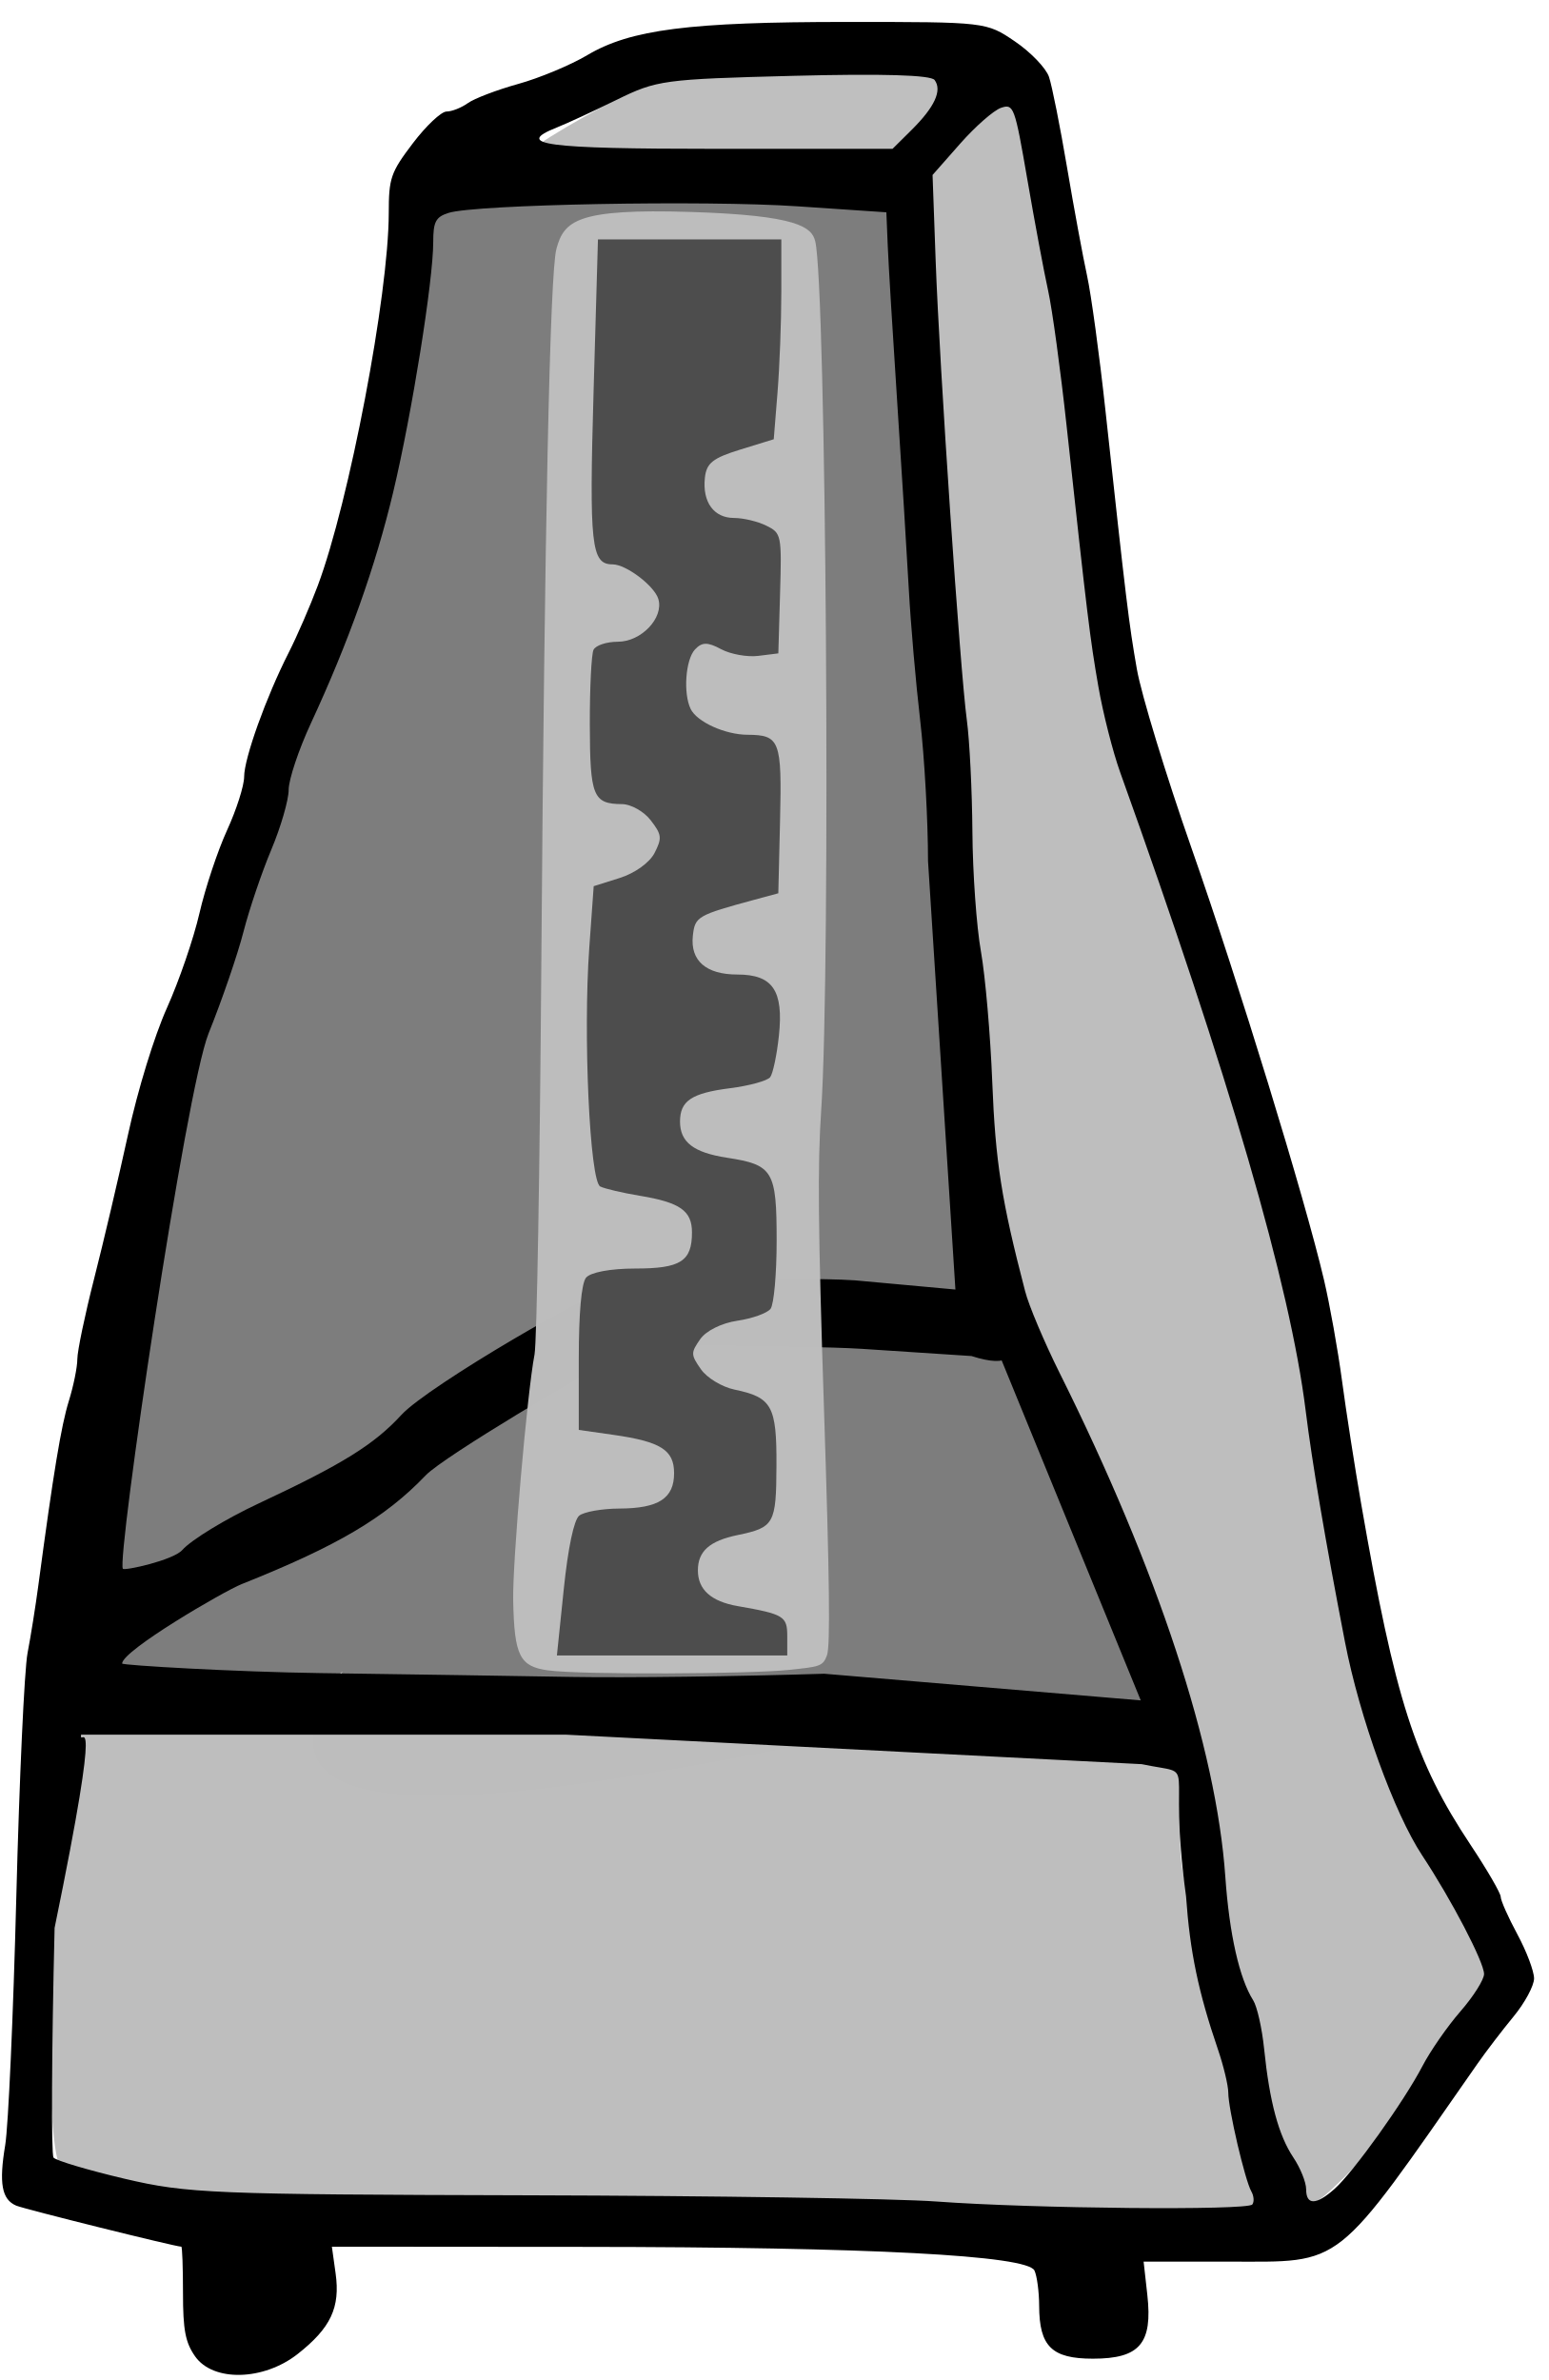
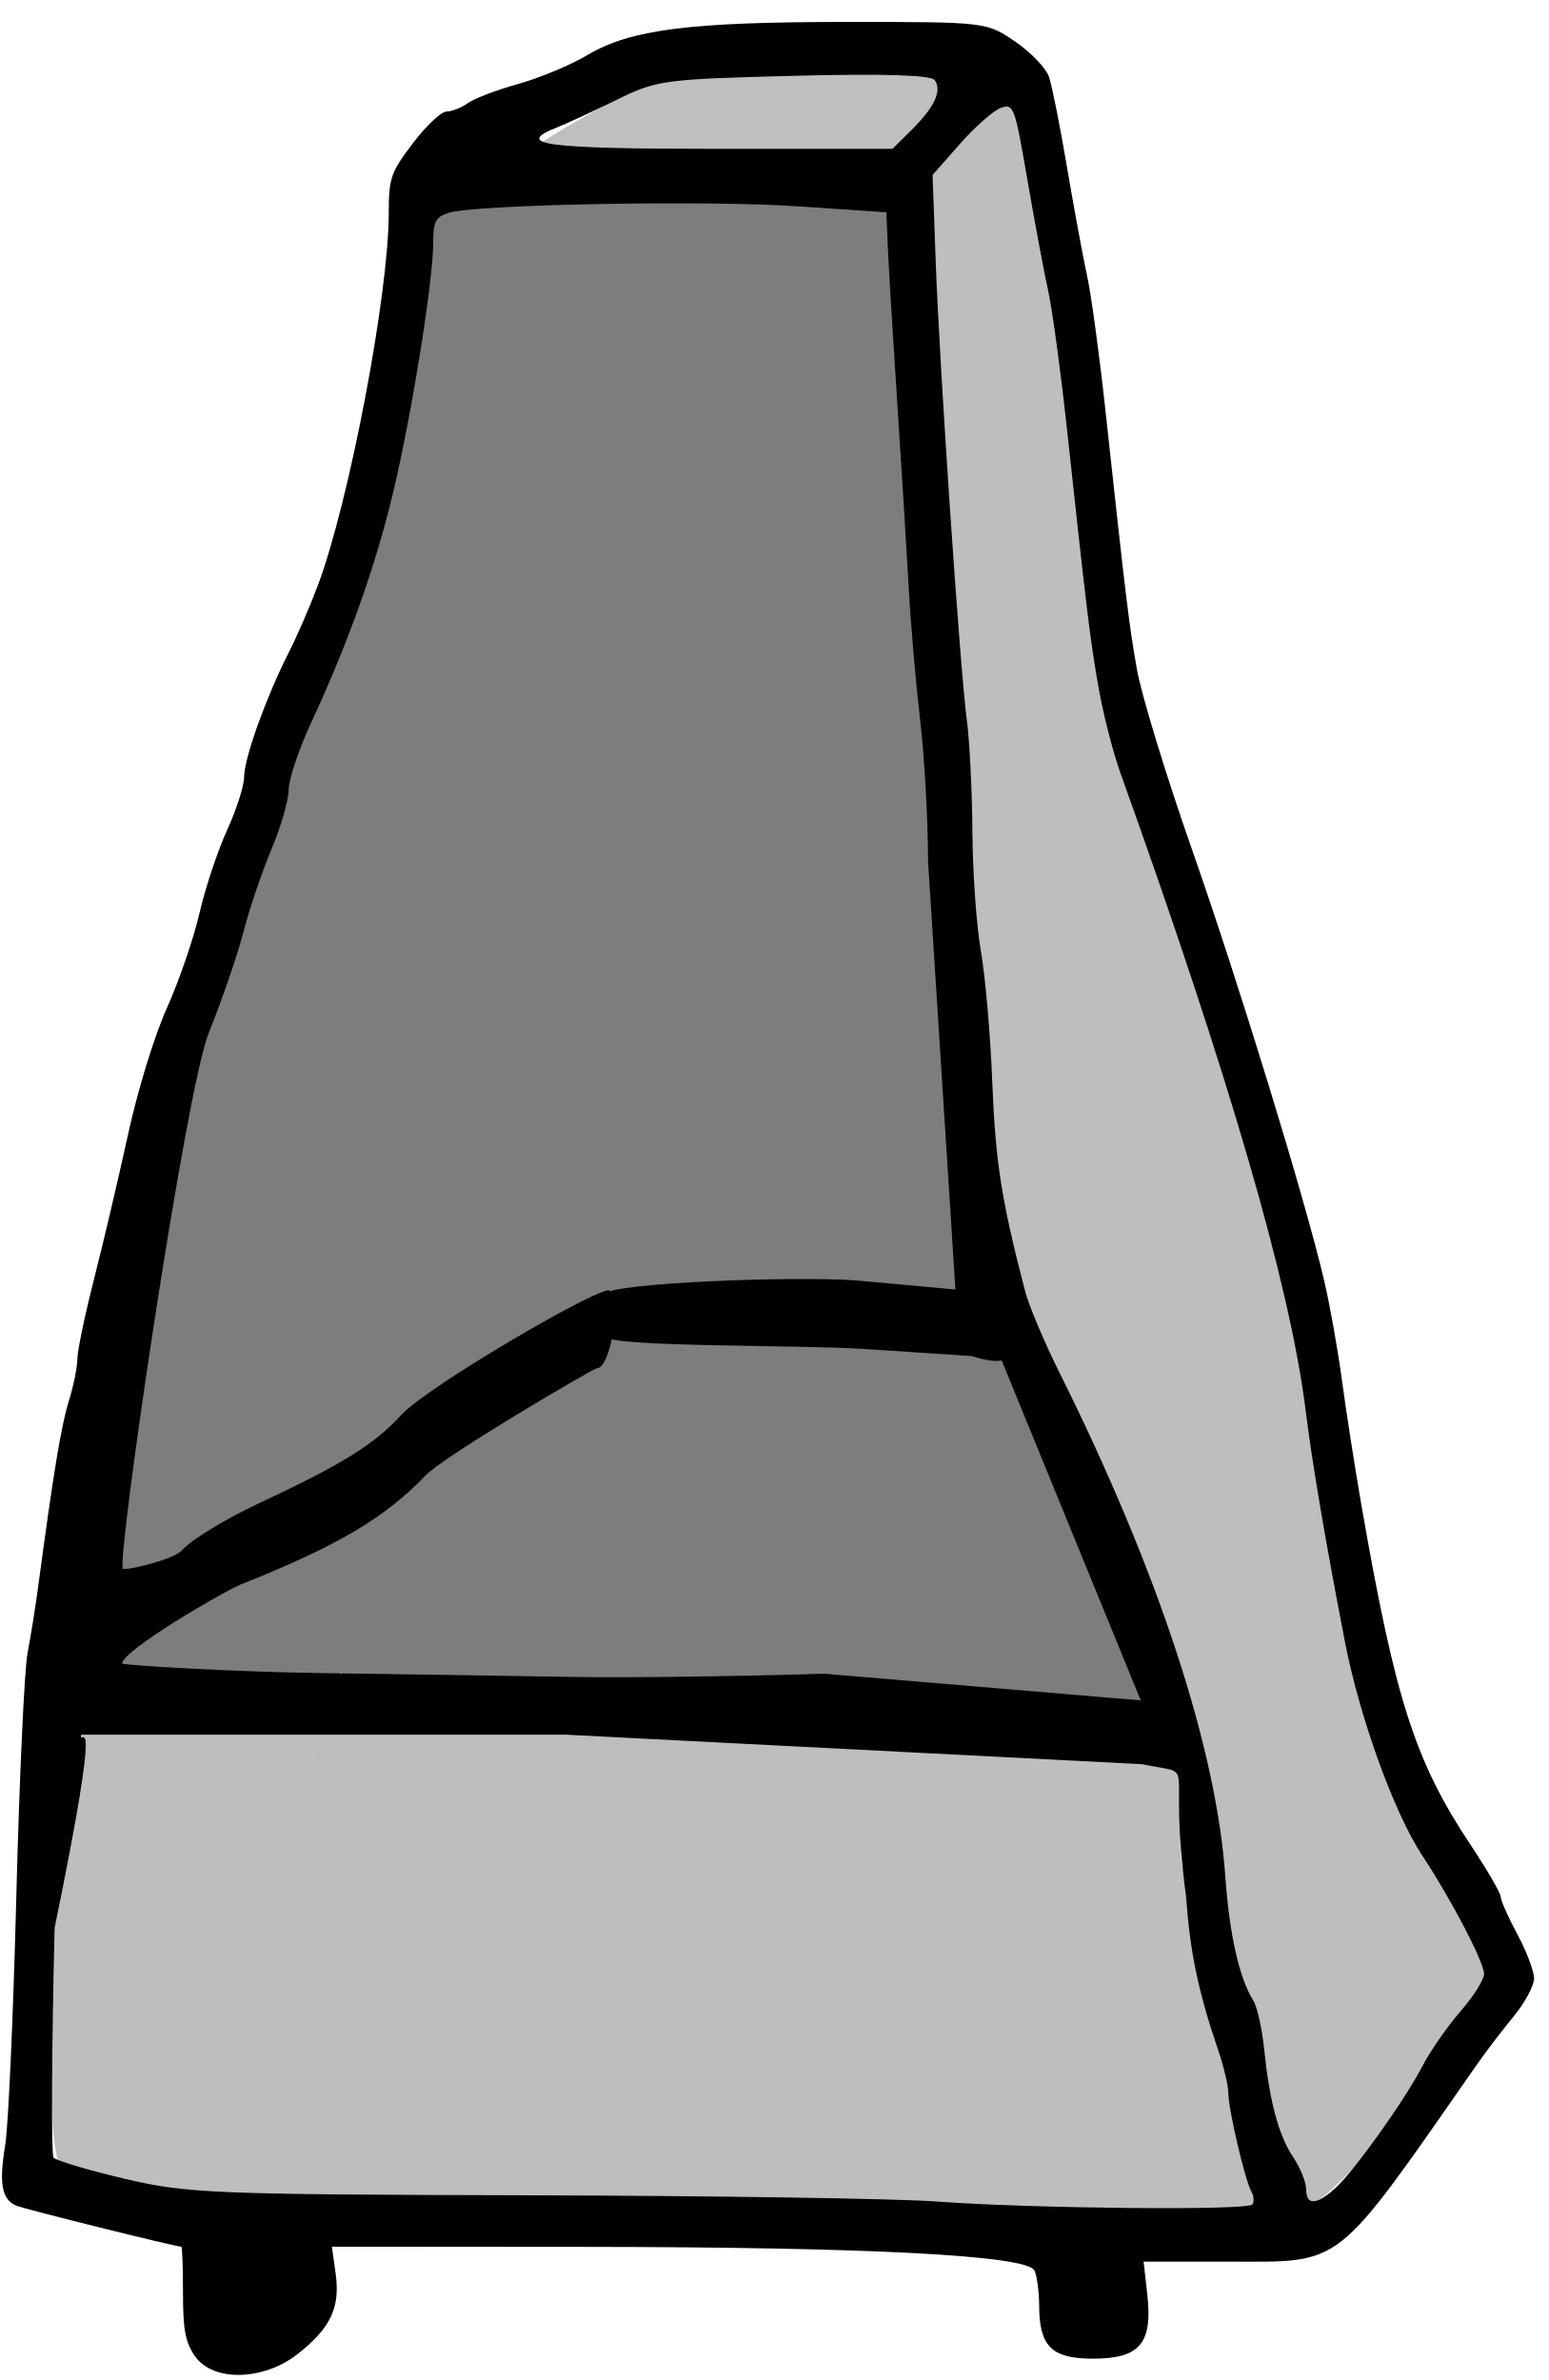
<svg xmlns="http://www.w3.org/2000/svg" width="98.236mm" height="151.016mm" viewBox="0 0 98.236 151.016" version="1.1" id="svg8">
  <defs id="defs2" />
  <g id="layer1" transform="translate(55.61457,-154.071)">
-     <g id="g851" transform="translate(169.2697,-24.4608)">
-       <path id="path4599" d="m -186.71,188.613 c -1.348,-0.085 -3.947,-0.705 -4.042,-0.801 -0.174,-0.176 5.571,-3.458 7.562,-4.192 1.271,-0.469 7.359,-0.87 13.379,-0.882 5.896,-0.012 6.916,2.669 3.602,4.853 l -1.124,1.27 -8.463,-0.047 c -4.655,-0.026 -9.566,-0.116 -10.914,-0.2 z" style="opacity:0.99;fill:#bdbdbd;fill-opacity:0.992;fill-rule:nonzero;stroke:none;stroke-width:11.829;stroke-linecap:round;stroke-linejoin:round;stroke-miterlimit:10;stroke-dasharray:none;stroke-dashoffset:0;stroke-opacity:1;paint-order:normal" />
-       <path id="path4561" d="m -142.272,318.288 c -0.069,-0.069 -0.125,-0.303 -0.124,-0.52 0.001,-0.217 -0.38,-1.159 -0.846,-2.095 -0.992,-1.99 -1.285,-3.059 -1.786,-6.52 -0.27,-1.868 -0.522,-2.887 -0.94,-3.805 -0.709,-1.556 -1.226,-4.101 -1.611,-7.928 -0.749,-7.443 -3.033,-16.118 -7.615,-26.461 -0.783,-1.768 -1.912,-4.192 -2.509,-5.387 -2.847,-5.702 -4.119,-10.843 -4.535,-18.332 -0.222,-3.989 -0.462,-6.719 -0.861,-9.8 -0.153,-1.181 -0.362,-4.54 -0.464,-7.465 -0.102,-2.925 -0.27,-5.999 -0.372,-6.831 -0.569,-4.638 -2.081,-29.103 -2.084,-33.533 l -10e-4,-1.254 1.728,-1.826 c 0.95,-1.004 2.515,-1.959 2.831,-2.122 0.527,-0.272 0.592,-0.271 0.806,0.022 0.128,0.175 0.372,1.099 0.543,2.054 0.171,0.955 0.689,3.777 1.151,6.271 1.047,5.65 1.192,7.224 2.258,16.782 1.446,12.964 1.543,13.429 4.614,22.258 6.243,17.947 9.409,27.279 10.812,36.729 0.797,5.365 2.017,12.556 2.709,15.474 0.594,2.505 2.118,8.052 3.08,10.13 0.385,0.832 1.136,2.207 1.67,3.056 1.331,2.12 2.725,4.672 3.242,5.936 0.52,1.27 0.487,1.359 -1.375,3.715 -0.677,0.856 -1.823,2.557 -2.547,3.78 -1.573,2.656 -5.572,6.646 -6.452,7.317 -0.625,0.477 -1.076,0.598 -1.319,0.355 z" style="opacity:0.99;fill:#bdbdbd;fill-opacity:1;fill-rule:nonzero;stroke:none;stroke-width:8.364;stroke-linecap:round;stroke-linejoin:round;stroke-miterlimit:10;stroke-dasharray:none;stroke-dashoffset:0;stroke-opacity:1;paint-order:normal" />
-       <path id="path4565" d="m -203.152,284.592 c -1.246,1.515 -15.162,0.636 -15.162,0.387 0,-0.295 3.025,-5.574 4.205,-6.733 1.055,-1.036 2.573,-1.164 4.909,-2.184 4.5,-1.964 6.845,-3.39 9.166,-5.575 1.28,-1.204 3.44,-2.651 7.749,-5.189 1.819,-1.071 3.484,-2.056 3.7,-2.187 0.216,-0.132 0.476,-0.523 0.576,-0.87 l 0.183,-0.631 2.164,0.054 c 8.373,0.208 22.171,1.451 23.468,1.601 l 1.536,0.116 0.113,0.967 c 0.062,0.532 5.079,5.863 5.188,8.253 0.229,5.049 2.916,12.317 3.662,15.545 0.302,1.305 -4.474,-1.359 -4.406,-0.928 l -0.137,0.188 -4.541,-0.42 c -8.95,0.46 -51.474,12.774 -43.175,-1.057 z" style="opacity:0.99;fill:#7c7c7c;fill-opacity:1;fill-rule:nonzero;stroke:none;stroke-width:8.364;stroke-linecap:round;stroke-linejoin:round;stroke-miterlimit:10;stroke-dasharray:none;stroke-dashoffset:0;stroke-opacity:1;paint-order:normal" />
-       <path id="path4559" d="m -159.402,318.804 c -2.027,-0.075 -6.194,-0.226 -9.26,-0.336 -3.066,-0.109 -13.229,-0.25 -22.584,-0.313 -17.825,-0.12 -21.749,-0.255 -24.595,-0.848 -2.22,-0.463 -4.952,-1.255 -5.287,-1.533 -0.325,-0.269 -0.873,-5.068 -0.603,-15.687 0.314,-12.34 -0.571,5.033 0.471,-0.983 0.252,-1.455 0.592,-3.666 0.755,-4.914 0.399,-3.046 0.595,-5.108 1.177,-7.059 l 0.493,-1.654 28.895,0.048 31.389,2.694 6.849,1.101 c 6.368,1.024 0.087,1.793 2.128,9.161 0.274,3.022 2.211,5.533 3.067,8.26 0.375,1.195 0.087,4.38 0.339,5.783 0.252,1.403 1.34,3.554 1.601,4.453 0.261,0.899 -0.837,1.348 -0.808,1.488 0.038,0.181 -0.274,0.29 -1.08,0.376 -1.46,0.157 -8.222,0.137 -12.946,-0.039 z" style="opacity:0.99;fill:#bdbdbd;fill-opacity:1;fill-rule:nonzero;stroke:none;stroke-width:8.364;stroke-linecap:round;stroke-linejoin:round;stroke-miterlimit:10;stroke-dasharray:none;stroke-dashoffset:0;stroke-opacity:1;paint-order:normal" />
-       <path id="path4563" d="m -218.228,278.572 c 0.072,-0.543 -0.201,-4.514 0.202,-6.076 0.704,-2.731 5.386,-27.909 7.086,-32.636 0.429,-1.192 0.702,-2.522 1.07,-3.764 0.368,-1.242 1.078,-2.384 1.579,-3.693 0.501,-1.309 1.385,-3.972 1.503,-4.646 0.3,-1.718 0.558,-2.082 1.853,-5.006 1.544,-3.487 2.655,-7.108 3.555,-10.185 1.327,-4.538 3.083,-14.417 3.331,-18.489 0.143,-2.353 1.051,-2.761 2.706,-3.001 2.107,-0.306 19.523,-1.332 23.241,-0.317 l 4.81,0.832 0.634,2.526 c 0.073,0.468 -1.05,5.734 -0.621,12.854 0.428,7.12 1.418,14.382 1.622,16.253 0.232,2.13 -0.526,5.178 0.013,8.676 l 1.862,30.437 -3.919,-1.395 c -5.543,-1.973 -13.363,-0.559 -17.389,0.043 -1.893,0.283 -2.934,0.886 -7.116,3.37 -3.728,2.214 -5.611,3.927 -7.049,5.278 -1.692,1.589 -3.55,2.706 -7.715,4.789 -3.893,1.947 -9.343,5.219 -10.52,6.296 -0.439,0.402 3.197,-2.895 3.129,-2.895 -0.068,0 -3.271,1.694 -3.199,1.151 z" style="opacity:0.99;fill:#7c7c7c;fill-opacity:1;fill-rule:nonzero;stroke:none;stroke-width:8.364;stroke-linecap:round;stroke-linejoin:round;stroke-miterlimit:10;stroke-dasharray:none;stroke-dashoffset:0;stroke-opacity:1;paint-order:normal" />
-       <path style="fill:#000000;stroke-width:0.409" d="m -212.507,328.046 c -0.617,-0.882 -0.767,-1.67 -0.767,-4.027 0,-1.612 -0.048,-2.93 -0.106,-2.93 -0.369,0 -9.962,-2.386 -10.48,-2.607 -0.914,-0.39 -1.099,-1.414 -0.693,-3.845 0.196,-1.173 0.512,-8.249 0.703,-15.723 0.191,-7.475 0.512,-14.443 0.712,-15.485 0.201,-1.042 0.507,-2.961 0.681,-4.263 0.961,-7.189 1.454,-10.175 1.939,-11.734 0.297,-0.955 0.54,-2.153 0.54,-2.662 0,-0.509 0.48,-2.808 1.067,-5.108 0.587,-2.3 1.553,-6.41 2.148,-9.132 0.625,-2.863 1.668,-6.258 2.474,-8.051 0.766,-1.706 1.693,-4.405 2.059,-5.999 0.367,-1.594 1.155,-3.963 1.751,-5.265 0.597,-1.302 1.085,-2.83 1.085,-3.396 0,-1.171 1.395,-5.059 2.822,-7.867 0.53,-1.042 1.363,-2.961 1.851,-4.263 1.991,-5.313 4.496,-18.459 4.502,-23.618 0.002,-2.245 0.122,-2.594 1.529,-4.449 0.84,-1.107 1.801,-2.013 2.137,-2.013 0.336,0 0.945,-0.241 1.355,-0.535 0.409,-0.294 1.847,-0.841 3.195,-1.216 1.348,-0.375 3.317,-1.195 4.375,-1.824 2.753,-1.635 6.47,-2.11 16.496,-2.11 8.808,0 8.827,0.003 10.641,1.235 1,0.679 1.973,1.692 2.163,2.25 0.19,0.558 0.706,3.147 1.147,5.752 0.441,2.605 1.013,5.696 1.27,6.869 0.257,1.172 0.781,5.01 1.163,8.527 1.324,12.175 1.486,13.514 1.995,16.428 0.281,1.61 1.843,6.726 3.47,11.369 3,8.558 7.186,22.203 8.404,27.391 0.367,1.563 0.881,4.441 1.143,6.395 0.262,1.954 0.809,5.471 1.216,7.816 2.161,12.433 3.408,16.321 6.939,21.635 1.053,1.584 1.914,3.069 1.914,3.298 0,0.23 0.476,1.301 1.058,2.38 0.582,1.079 1.058,2.339 1.058,2.8 0,0.461 -0.586,1.548 -1.301,2.416 -0.716,0.868 -1.747,2.218 -2.292,2.999 -9.181,13.167 -8.408,12.553 -15.837,12.553 h -5.343 l 0.235,2.106 c 0.345,3.086 -0.478,4.052 -3.452,4.052 -2.611,0 -3.403,-0.779 -3.411,-3.353 -0.003,-0.891 -0.137,-1.899 -0.297,-2.239 -0.455,-0.963 -10.459,-1.489 -28.576,-1.502 l -16.002,-0.012 0.237,1.697 c 0.302,2.163 -0.308,3.459 -2.404,5.109 -2.17,1.708 -5.372,1.782 -6.513,0.151 z m 67.081,-9.637 c 0.128,-0.171 0.099,-0.544 -0.064,-0.829 -0.403,-0.705 -1.462,-5.238 -1.462,-6.26 0,-0.455 -0.296,-1.694 -0.658,-2.753 -1.244,-3.643 -1.776,-6.197 -2.022,-9.713 -1.249,-9.118 0.962,-7.596 -2.81,-8.382 l -36.517,-1.871 h -30.771 c -0.153,0.984 1.481,-3.179 -1.69,12.259 -0.19,7.826 -0.22,14.384 -0.068,14.575 0.152,0.191 2.182,0.795 4.51,1.343 3.969,0.934 5.569,0.999 25.576,1.05 11.739,0.03 23.407,0.207 25.929,0.394 6.109,0.452 19.754,0.58 20.046,0.188 z m 5.223,-0.994 c 1.2,-1.069 4.401,-5.543 5.57,-7.785 0.501,-0.962 1.586,-2.524 2.41,-3.471 0.825,-0.947 1.499,-2.015 1.499,-2.372 0,-0.752 -2.067,-4.714 -3.926,-7.526 -1.776,-2.687 -3.969,-8.75 -4.898,-13.542 -1.238,-6.388 -2.083,-11.361 -2.495,-14.685 -0.979,-7.901 -4.83,-21.154 -11.77,-40.503 -0.467,-1.303 -1.09,-3.754 -1.384,-5.448 -0.532,-3.064 -0.692,-4.38 -2.019,-16.58 -0.382,-3.517 -0.907,-7.354 -1.166,-8.527 -0.259,-1.172 -0.849,-4.326 -1.311,-7.008 -0.807,-4.683 -0.874,-4.865 -1.677,-4.595 -0.46,0.155 -1.626,1.177 -2.591,2.271 l -1.754,1.99 0.197,5.448 c 0.245,6.769 1.546,25.941 1.977,29.133 0.176,1.303 0.335,4.5 0.354,7.106 0.018,2.605 0.261,6.016 0.54,7.579 0.279,1.563 0.602,5.294 0.72,8.29 0.198,5.049 0.587,7.532 2.083,13.264 0.238,0.912 1.212,3.224 2.165,5.139 6.271,12.597 9.968,23.832 10.54,32.033 0.253,3.623 0.891,6.448 1.768,7.831 0.248,0.391 0.56,1.776 0.693,3.079 0.343,3.355 0.919,5.496 1.856,6.895 0.446,0.666 0.81,1.572 0.81,2.013 0,1.027 0.635,1.016 1.81,-0.029 z m -32.398,-32.682 20.095,1.692 -10.51,-25.692 c 0.67,0.307 4.859,5.459 -0.233,3.842 l -6.931,-0.455 c -4.064,-0.258 -15.776,-0.105 -16.316,-0.761 -0.844,-1.026 -0.85,-1.73 -0.023,-2.735 0.567,-0.689 11.824,-1.127 15.875,-0.852 l 6.379,0.583 -1.738,-27.184 c -7.9e-4,-2.58 -0.226,-6.61 -0.5,-8.955 -0.274,-2.345 -0.598,-6.075 -0.719,-8.29 -0.121,-2.215 -0.452,-7.544 -0.734,-11.843 -0.283,-4.299 -0.554,-8.776 -0.602,-9.948 l -0.088,-2.132 -5.644,-0.381 c -5.87,-0.397 -20.447,-0.121 -22.137,0.419 -0.814,0.26 -0.97,0.56 -0.97,1.861 0,2.43 -1.348,10.852 -2.535,15.836 -1.127,4.733 -2.834,9.529 -5.224,14.682 -0.777,1.676 -1.413,3.577 -1.413,4.225 0,0.648 -0.496,2.359 -1.102,3.801 -0.606,1.442 -1.402,3.791 -1.768,5.22 -0.366,1.428 -1.36,4.322 -2.209,6.43 -1.462,3.631 -5.847,33.432 -5.44,33.978 0.104,0.139 3.196,-0.543 3.769,-1.19 0.573,-0.647 2.762,-1.981 4.866,-2.965 5.291,-2.475 7.309,-3.727 9.039,-5.612 1.699,-1.851 12.75,-8.263 13.203,-7.887 0.77,0.639 0.068,4.934 -0.807,4.934 -0.21,0 -9.671,5.553 -10.861,6.796 -2.576,2.691 -5.592,4.473 -11.67,6.896 -1.151,0.459 -7.587,4.221 -7.587,5.04 0,0.114 7.212,0.534 12.596,0.608 5.384,0.074 12.568,0.183 15.963,0.243 3.395,0.06 10.586,-0.031 15.979,-0.203 z m 5.55,-97.951 c 1.47,-1.456 1.957,-2.513 1.465,-3.174 -0.238,-0.319 -3.319,-0.41 -8.944,-0.265 -8.273,0.214 -8.677,0.269 -11.227,1.522 -1.455,0.715 -3.162,1.504 -3.792,1.754 -2.757,1.091 -0.785,1.357 10.074,1.357 h 11.22 z" id="path866-6-3" />
-       <g transform="matrix(1,0,0,1.29903,0,-56.16921)" id="g840">
-         <path style="opacity:0.99;fill:#bdbdbd;fill-opacity:1;fill-rule:nonzero;stroke:none;stroke-width:11.829;stroke-linecap:round;stroke-linejoin:round;stroke-miterlimit:10;stroke-dasharray:none;stroke-dashoffset:0;stroke-opacity:1;paint-order:normal" d="m -190.121,262.264 c -1.796,-0.192 -2.13,-0.711 -2.203,-3.415 -0.05,-1.852 0.886,-10.149 1.355,-12.018 0.144,-0.572 0.334,-8.961 0.429,-18.935 0.205,-21.49 0.544,-33.892 0.959,-35.065 0.486,-1.377 1.297,-1.976 8.514,-1.804 6.817,0.162 7.688,0.741 7.909,1.436 0.693,2.184 0.989,35.391 0.378,42.435 -0.238,2.743 -0.202,5.663 0.181,14.704 0.349,8.243 0.4,11.454 0.188,11.919 -0.258,0.565 -0.523,0.562 -2.36,0.717 -2.436,0.206 -13.232,0.252 -15.35,0.025 z" id="path4597" />
-         <path style="opacity:0.99;fill:#4d4d4d;fill-opacity:1;fill-rule:nonzero;stroke:none;stroke-width:16.728;stroke-linecap:round;stroke-linejoin:round;stroke-miterlimit:10;stroke-dasharray:none;stroke-dashoffset:0;stroke-opacity:1;paint-order:normal" d="m -189.114,258.294 c 0.269,-2.004 0.642,-3.373 0.977,-3.585 0.298,-0.189 1.446,-0.345 2.551,-0.349 2.487,-0.007 3.471,-0.497 3.471,-1.728 0,-1.133 -0.845,-1.542 -3.874,-1.874 l -2.173,-0.238 v -3.488 c 0,-2.209 0.166,-3.654 0.454,-3.942 0.268,-0.268 1.554,-0.454 3.137,-0.454 2.87,0 3.591,-0.354 3.591,-1.763 0,-1.058 -0.753,-1.465 -3.312,-1.791 -1.094,-0.139 -2.222,-0.343 -2.507,-0.452 -0.667,-0.256 -1.094,-7.404 -0.697,-11.663 l 0.28,-3.007 1.66,-0.403 c 0.953,-0.231 1.891,-0.75 2.201,-1.218 0.485,-0.73 0.46,-0.896 -0.243,-1.598 -0.431,-0.431 -1.251,-0.786 -1.823,-0.789 -1.837,-0.01 -2.031,-0.379 -2.041,-3.889 -0.005,-1.789 0.101,-3.431 0.235,-3.648 0.134,-0.217 0.829,-0.395 1.545,-0.395 1.485,0 2.922,-1.165 2.569,-2.084 -0.248,-0.645 -2.047,-1.695 -2.904,-1.695 -1.36,0 -1.488,-0.911 -1.204,-8.504 l 0.276,-7.371 h 5.817 5.817 v 2.59 c 0,1.425 -0.108,3.622 -0.24,4.882 l -0.24,2.292 -2.123,0.504 c -1.746,0.415 -2.145,0.659 -2.246,1.376 -0.168,1.184 0.565,1.964 1.846,1.964 0.585,0 1.507,0.169 2.049,0.375 0.96,0.365 0.983,0.451 0.875,3.307 l -0.11,2.933 -1.273,0.122 c -0.7,0.067 -1.764,-0.081 -2.363,-0.329 -0.854,-0.354 -1.212,-0.35 -1.656,0.019 -0.598,0.496 -0.751,2.148 -0.27,2.905 0.401,0.631 2.177,1.251 3.602,1.258 2.06,0.01 2.19,0.273 2.069,4.184 l -0.11,3.559 -1.512,0.315 c -3.627,0.756 -3.777,0.823 -3.91,1.755 -0.175,1.22 0.833,1.898 2.821,1.898 2.249,0 2.941,0.782 2.639,2.983 -0.129,0.941 -0.379,1.855 -0.555,2.032 -0.176,0.176 -1.323,0.419 -2.548,0.539 -2.437,0.239 -3.172,0.616 -3.172,1.628 0,1.007 0.857,1.515 2.983,1.767 2.924,0.346 3.148,0.635 3.148,4.057 0,1.615 -0.174,3.111 -0.387,3.324 -0.213,0.213 -1.16,0.474 -2.105,0.581 -0.999,0.113 -1.986,0.49 -2.359,0.902 -0.604,0.667 -0.601,0.753 0.048,1.47 0.379,0.419 1.337,0.865 2.13,0.992 2.378,0.38 2.678,0.799 2.661,3.714 -0.016,2.85 -0.14,3.02 -2.467,3.392 -1.779,0.284 -2.518,0.791 -2.518,1.724 0,0.939 0.836,1.517 2.518,1.744 2.945,0.396 3.152,0.493 3.152,1.476 v 0.938 h -7.308 -7.308 z" id="path939-7" />
-       </g>
-     </g>
+     <path style="opacity:0.99;fill:#bdbdbd;fill-opacity:0.992;fill-rule:nonzero;stroke:none;stroke-width:11.829;stroke-linecap:round;stroke-linejoin:round;stroke-miterlimit:10;stroke-dasharray:none;stroke-dashoffset:0;stroke-opacity:1;paint-order:normal" d="m -17.441,164.152 c -1.348,-0.085 -3.947,-0.705 -4.042,-0.801 -0.174,-0.176 5.571,-3.458 7.562,-4.192 1.271,-0.469 7.359,-0.87 13.379,-0.882 5.896,-0.012 6.916,2.669 3.602,4.853 l -1.124,1.27 -8.463,-0.047 c -4.655,-0.026 -9.566,-0.116 -10.914,-0.2 z" id="path4599" />
+     <path style="opacity:0.99;fill:#bdbdbd;fill-opacity:1;fill-rule:nonzero;stroke:none;stroke-width:8.364;stroke-linecap:round;stroke-linejoin:round;stroke-miterlimit:10;stroke-dasharray:none;stroke-dashoffset:0;stroke-opacity:1;paint-order:normal" d="m 26.998,293.827 c -0.069,-0.069 -0.125,-0.303 -0.124,-0.52 0.001,-0.217 -0.38,-1.159 -0.846,-2.095 -0.992,-1.99 -1.285,-3.059 -1.786,-6.52 -0.27,-1.868 -0.522,-2.887 -0.94,-3.805 -0.709,-1.556 -1.226,-4.101 -1.611,-7.928 -0.749,-7.443 -3.033,-16.118 -7.615,-26.461 -0.783,-1.768 -1.912,-4.192 -2.509,-5.387 C 8.719,235.409 7.447,230.268 7.031,222.78 6.809,218.791 6.569,216.061 6.17,212.98 6.017,211.799 5.808,208.44 5.706,205.515 5.603,202.589 5.436,199.516 5.334,198.684 4.765,194.046 3.253,169.581 3.25,165.151 l -0.001,-1.254 1.728,-1.826 c 0.95,-1.004 2.515,-1.959 2.831,-2.122 0.527,-0.272 0.592,-0.271 0.806,0.022 0.128,0.175 0.372,1.099 0.543,2.054 0.171,0.955 0.689,3.777 1.151,6.271 1.047,5.65 1.192,7.224 2.258,16.782 1.446,12.964 1.543,13.429 4.614,22.258 6.243,17.947 9.409,27.279 10.812,36.729 0.797,5.365 2.017,12.556 2.709,15.474 0.594,2.505 2.118,8.052 3.08,10.13 0.385,0.832 1.136,2.207 1.67,3.056 1.331,2.12 2.725,4.672 3.242,5.936 0.52,1.27 0.487,1.359 -1.375,3.715 -0.677,0.856 -1.823,2.557 -2.547,3.78 -1.573,2.656 -5.572,6.646 -6.452,7.317 -0.625,0.477 -1.076,0.598 -1.319,0.355 z" id="path4561" />
+     <path style="opacity:0.99;fill:#7c7c7c;fill-opacity:1;fill-rule:nonzero;stroke:none;stroke-width:8.364;stroke-linecap:round;stroke-linejoin:round;stroke-miterlimit:10;stroke-dasharray:none;stroke-dashoffset:0;stroke-opacity:1;paint-order:normal" d="m -33.883,260.131 c -1.246,1.515 -15.162,0.636 -15.162,0.387 0,-0.295 3.025,-5.574 4.205,-6.733 1.055,-1.036 2.573,-1.164 4.909,-2.184 4.5,-1.964 6.845,-3.39 9.166,-5.575 1.28,-1.204 3.44,-2.651 7.749,-5.189 1.819,-1.071 3.484,-2.056 3.7,-2.187 0.216,-0.132 0.476,-0.523 0.576,-0.87 l 0.183,-0.631 2.164,0.054 c 8.373,0.208 22.171,1.451 23.468,1.601 l 1.536,0.116 0.113,0.967 c 0.062,0.532 5.079,5.863 5.188,8.253 0.229,5.049 2.916,12.317 3.662,15.545 0.302,1.305 -4.474,-1.359 -4.406,-0.928 l -0.137,0.188 -4.541,-0.42 c -8.95,0.46 -51.474,12.774 -43.175,-1.057 z" id="path4565" />
+     <path style="opacity:0.99;fill:#bdbdbd;fill-opacity:1;fill-rule:nonzero;stroke:none;stroke-width:8.364;stroke-linecap:round;stroke-linejoin:round;stroke-miterlimit:10;stroke-dasharray:none;stroke-dashoffset:0;stroke-opacity:1;paint-order:normal" d="m 9.868,294.344 c -2.027,-0.075 -6.194,-0.226 -9.26,-0.336 -3.066,-0.109 -13.229,-0.25 -22.584,-0.313 -17.825,-0.12 -21.749,-0.255 -24.595,-0.848 -2.22,-0.463 -4.952,-1.255 -5.287,-1.533 -0.325,-0.269 -0.873,-5.068 -0.603,-15.687 0.314,-12.34 -0.571,5.033 0.471,-0.983 0.252,-1.455 0.592,-3.666 0.755,-4.914 0.399,-3.046 0.595,-5.108 1.177,-7.059 l 0.493,-1.654 28.895,0.048 31.389,2.694 6.849,1.101 c 6.368,1.024 0.087,1.793 2.128,9.161 0.274,3.022 2.211,5.533 3.067,8.26 0.375,1.195 0.087,4.38 0.339,5.783 0.252,1.403 1.34,3.554 1.601,4.453 0.261,0.899 -0.837,1.348 -0.808,1.488 0.038,0.181 -0.274,0.29 -1.08,0.376 -1.46,0.157 -8.222,0.137 -12.946,-0.039 z" id="path4559" />
+     <path style="opacity:0.99;fill:#7c7c7c;fill-opacity:1;fill-rule:nonzero;stroke:none;stroke-width:8.364;stroke-linecap:round;stroke-linejoin:round;stroke-miterlimit:10;stroke-dasharray:none;stroke-dashoffset:0;stroke-opacity:1;paint-order:normal" d="m -48.958,254.111 c 0.072,-0.543 -0.201,-4.514 0.202,-6.076 0.704,-2.731 5.386,-27.909 7.086,-32.636 0.429,-1.192 0.702,-2.522 1.07,-3.764 0.368,-1.242 1.078,-2.384 1.579,-3.693 0.501,-1.309 1.385,-3.972 1.503,-4.646 0.3,-1.718 0.558,-2.082 1.853,-5.006 1.544,-3.487 2.655,-7.108 3.555,-10.185 1.327,-4.538 3.083,-14.417 3.331,-18.489 0.143,-2.353 1.051,-2.761 2.706,-3.001 2.107,-0.306 19.523,-1.332 23.241,-0.317 l 4.81,0.832 0.634,2.526 c 0.073,0.468 -1.05,5.734 -0.621,12.854 0.428,7.12 1.418,14.382 1.622,16.253 0.232,2.13 -0.526,5.178 0.013,8.676 l 1.862,30.437 -3.919,-1.395 c -5.543,-1.973 -13.363,-0.559 -17.389,0.043 -1.893,0.283 -2.934,0.886 -7.116,3.37 -3.728,2.214 -5.611,3.927 -7.049,5.278 -1.692,1.589 -3.55,2.706 -7.715,4.789 -3.893,1.947 -9.343,5.219 -10.52,6.296 -0.439,0.402 3.197,-2.895 3.129,-2.895 -0.068,0 -3.271,1.694 -3.199,1.151 z" id="path4563" />
+     <path id="path866-6-3" d="m -43.237,303.585 c -0.617,-0.882 -0.767,-1.67 -0.767,-4.027 0,-1.612 -0.048,-2.93 -0.106,-2.93 -0.369,0 -9.962,-2.386 -10.48,-2.607 -0.914,-0.39 -1.099,-1.414 -0.693,-3.845 0.196,-1.173 0.512,-8.249 0.703,-15.723 0.191,-7.475 0.512,-14.443 0.712,-15.485 0.201,-1.042 0.507,-2.961 0.681,-4.263 0.961,-7.189 1.454,-10.175 1.939,-11.734 0.297,-0.955 0.54,-2.153 0.54,-2.662 0,-0.509 0.48,-2.808 1.067,-5.108 0.587,-2.3 1.553,-6.41 2.148,-9.132 0.625,-2.863 1.668,-6.258 2.474,-8.051 0.766,-1.706 1.693,-4.405 2.059,-5.999 0.367,-1.594 1.155,-3.963 1.751,-5.265 0.597,-1.302 1.085,-2.83 1.085,-3.396 0,-1.171 1.395,-5.059 2.822,-7.867 0.53,-1.042 1.363,-2.961 1.851,-4.263 1.991,-5.313 4.496,-18.459 4.502,-23.618 0.002,-2.245 0.122,-2.594 1.529,-4.449 0.84,-1.107 1.801,-2.013 2.137,-2.013 0.336,0 0.945,-0.241 1.355,-0.535 0.409,-0.294 1.847,-0.841 3.195,-1.216 1.348,-0.375 3.317,-1.195 4.375,-1.824 2.753,-1.635 6.47,-2.11 16.496,-2.11 8.808,0 8.827,0.003 10.641,1.235 1,0.679 1.973,1.692 2.163,2.25 0.19,0.558 0.706,3.147 1.147,5.752 0.441,2.605 1.013,5.696 1.27,6.869 0.257,1.172 0.781,5.01 1.163,8.527 1.324,12.175 1.486,13.514 1.995,16.428 0.281,1.61 1.843,6.726 3.47,11.369 3,8.558 7.186,22.203 8.404,27.391 0.367,1.563 0.881,4.441 1.143,6.395 0.262,1.954 0.809,5.471 1.216,7.816 2.161,12.433 3.408,16.321 6.939,21.635 1.053,1.584 1.914,3.069 1.914,3.298 0,0.23 0.476,1.301 1.058,2.38 0.582,1.079 1.058,2.339 1.058,2.8 0,0.461 -0.586,1.548 -1.301,2.416 -0.716,0.868 -1.747,2.218 -2.292,2.999 -9.181,13.167 -8.408,12.553 -15.837,12.553 h -5.343 l 0.235,2.106 c 0.345,3.086 -0.478,4.052 -3.452,4.052 -2.611,0 -3.403,-0.779 -3.411,-3.353 -0.003,-0.891 -0.137,-1.899 -0.297,-2.239 -0.455,-0.963 -10.459,-1.489 -28.576,-1.502 l -16.002,-0.012 0.237,1.697 c 0.302,2.163 -0.308,3.459 -2.404,5.109 -2.17,1.708 -5.372,1.782 -6.513,0.151 z m 67.081,-9.637 c 0.128,-0.171 0.099,-0.544 -0.064,-0.829 -0.403,-0.705 -1.462,-5.238 -1.462,-6.26 0,-0.455 -0.296,-1.694 -0.658,-2.753 -1.244,-3.643 -1.776,-6.197 -2.022,-9.713 -1.249,-9.118 0.962,-7.596 -2.81,-8.382 l -36.517,-1.871 h -30.771 c -0.153,0.984 1.481,-3.179 -1.69,12.259 -0.19,7.826 -0.22,14.384 -0.068,14.575 0.152,0.191 2.182,0.795 4.51,1.343 3.969,0.934 5.569,0.999 25.576,1.05 11.739,0.03 23.407,0.207 25.929,0.394 6.109,0.452 19.754,0.58 20.046,0.188 z m 5.223,-0.994 c 1.2,-1.069 4.401,-5.543 5.57,-7.785 0.501,-0.962 1.586,-2.524 2.41,-3.471 0.825,-0.947 1.499,-2.015 1.499,-2.372 0,-0.752 -2.067,-4.714 -3.926,-7.526 -1.776,-2.687 -3.969,-8.75 -4.898,-13.542 -1.238,-6.388 -2.083,-11.361 -2.495,-14.685 -0.979,-7.901 -4.83,-21.154 -11.77,-40.503 -0.467,-1.303 -1.09,-3.754 -1.384,-5.448 -0.532,-3.064 -0.692,-4.38 -2.019,-16.58 -0.382,-3.517 -0.907,-7.354 -1.166,-8.527 -0.259,-1.172 -0.849,-4.326 -1.311,-7.008 -0.807,-4.683 -0.874,-4.865 -1.677,-4.595 -0.46,0.155 -1.626,1.177 -2.591,2.271 l -1.754,1.99 0.197,5.448 c 0.245,6.769 1.546,25.941 1.977,29.133 0.176,1.303 0.335,4.5 0.354,7.106 0.018,2.605 0.261,6.016 0.54,7.579 0.279,1.563 0.602,5.294 0.72,8.29 0.198,5.049 0.587,7.532 2.083,13.264 0.238,0.912 1.212,3.224 2.165,5.139 6.271,12.597 9.968,23.832 10.54,32.033 0.253,3.623 0.891,6.448 1.768,7.831 0.248,0.391 0.56,1.776 0.693,3.079 0.343,3.355 0.919,5.496 1.856,6.895 0.446,0.666 0.81,1.572 0.81,2.013 0,1.027 0.635,1.016 1.81,-0.029 z M -3.331,260.272 16.764,261.964 6.254,236.271 c 0.67,0.307 4.859,5.459 -0.233,3.842 l -6.931,-0.455 c -4.064,-0.258 -15.776,-0.105 -16.316,-0.761 -0.844,-1.026 -0.85,-1.73 -0.023,-2.735 0.567,-0.689 11.824,-1.127 15.875,-0.852 l 6.379,0.583 -1.738,-27.184 c -7.9e-4,-2.58 -0.226,-6.61 -0.5,-8.955 -0.274,-2.345 -0.598,-6.075 -0.719,-8.29 -0.121,-2.215 -0.452,-7.544 -0.734,-11.843 -0.283,-4.299 -0.554,-8.776 -0.602,-9.948 l -0.088,-2.132 -5.644,-0.381 c -5.87,-0.397 -20.447,-0.121 -22.137,0.419 -0.814,0.26 -0.97,0.56 -0.97,1.861 0,2.43 -1.348,10.852 -2.535,15.836 -1.127,4.733 -2.834,9.529 -5.224,14.682 -0.777,1.676 -1.413,3.577 -1.413,4.225 0,0.648 -0.496,2.359 -1.102,3.801 -0.606,1.442 -1.402,3.791 -1.768,5.22 -0.366,1.428 -1.36,4.322 -2.209,6.43 -1.462,3.631 -5.847,33.432 -5.44,33.978 0.104,0.139 3.196,-0.543 3.769,-1.19 0.573,-0.647 2.762,-1.981 4.866,-2.965 5.291,-2.475 7.309,-3.727 9.039,-5.612 1.699,-1.851 12.75,-8.263 13.203,-7.887 0.77,0.639 0.068,4.934 -0.807,4.934 -0.21,0 -9.671,5.553 -10.861,6.796 -2.576,2.691 -5.592,4.473 -11.67,6.896 -1.151,0.459 -7.587,4.221 -7.587,5.04 0,0.114 7.212,0.534 12.596,0.608 5.384,0.074 12.568,0.183 15.963,0.243 3.395,0.06 10.586,-0.031 15.979,-0.203 z m 5.55,-97.951 c 1.47,-1.456 1.957,-2.513 1.465,-3.174 -0.238,-0.319 -3.319,-0.41 -8.944,-0.265 -8.273,0.214 -8.677,0.269 -11.227,1.522 -1.455,0.715 -3.162,1.504 -3.792,1.754 -2.757,1.091 -0.785,1.357 10.074,1.357 H 1.014 Z" style="fill:#000000;stroke-width:0.409" />
  </g>
</svg>
